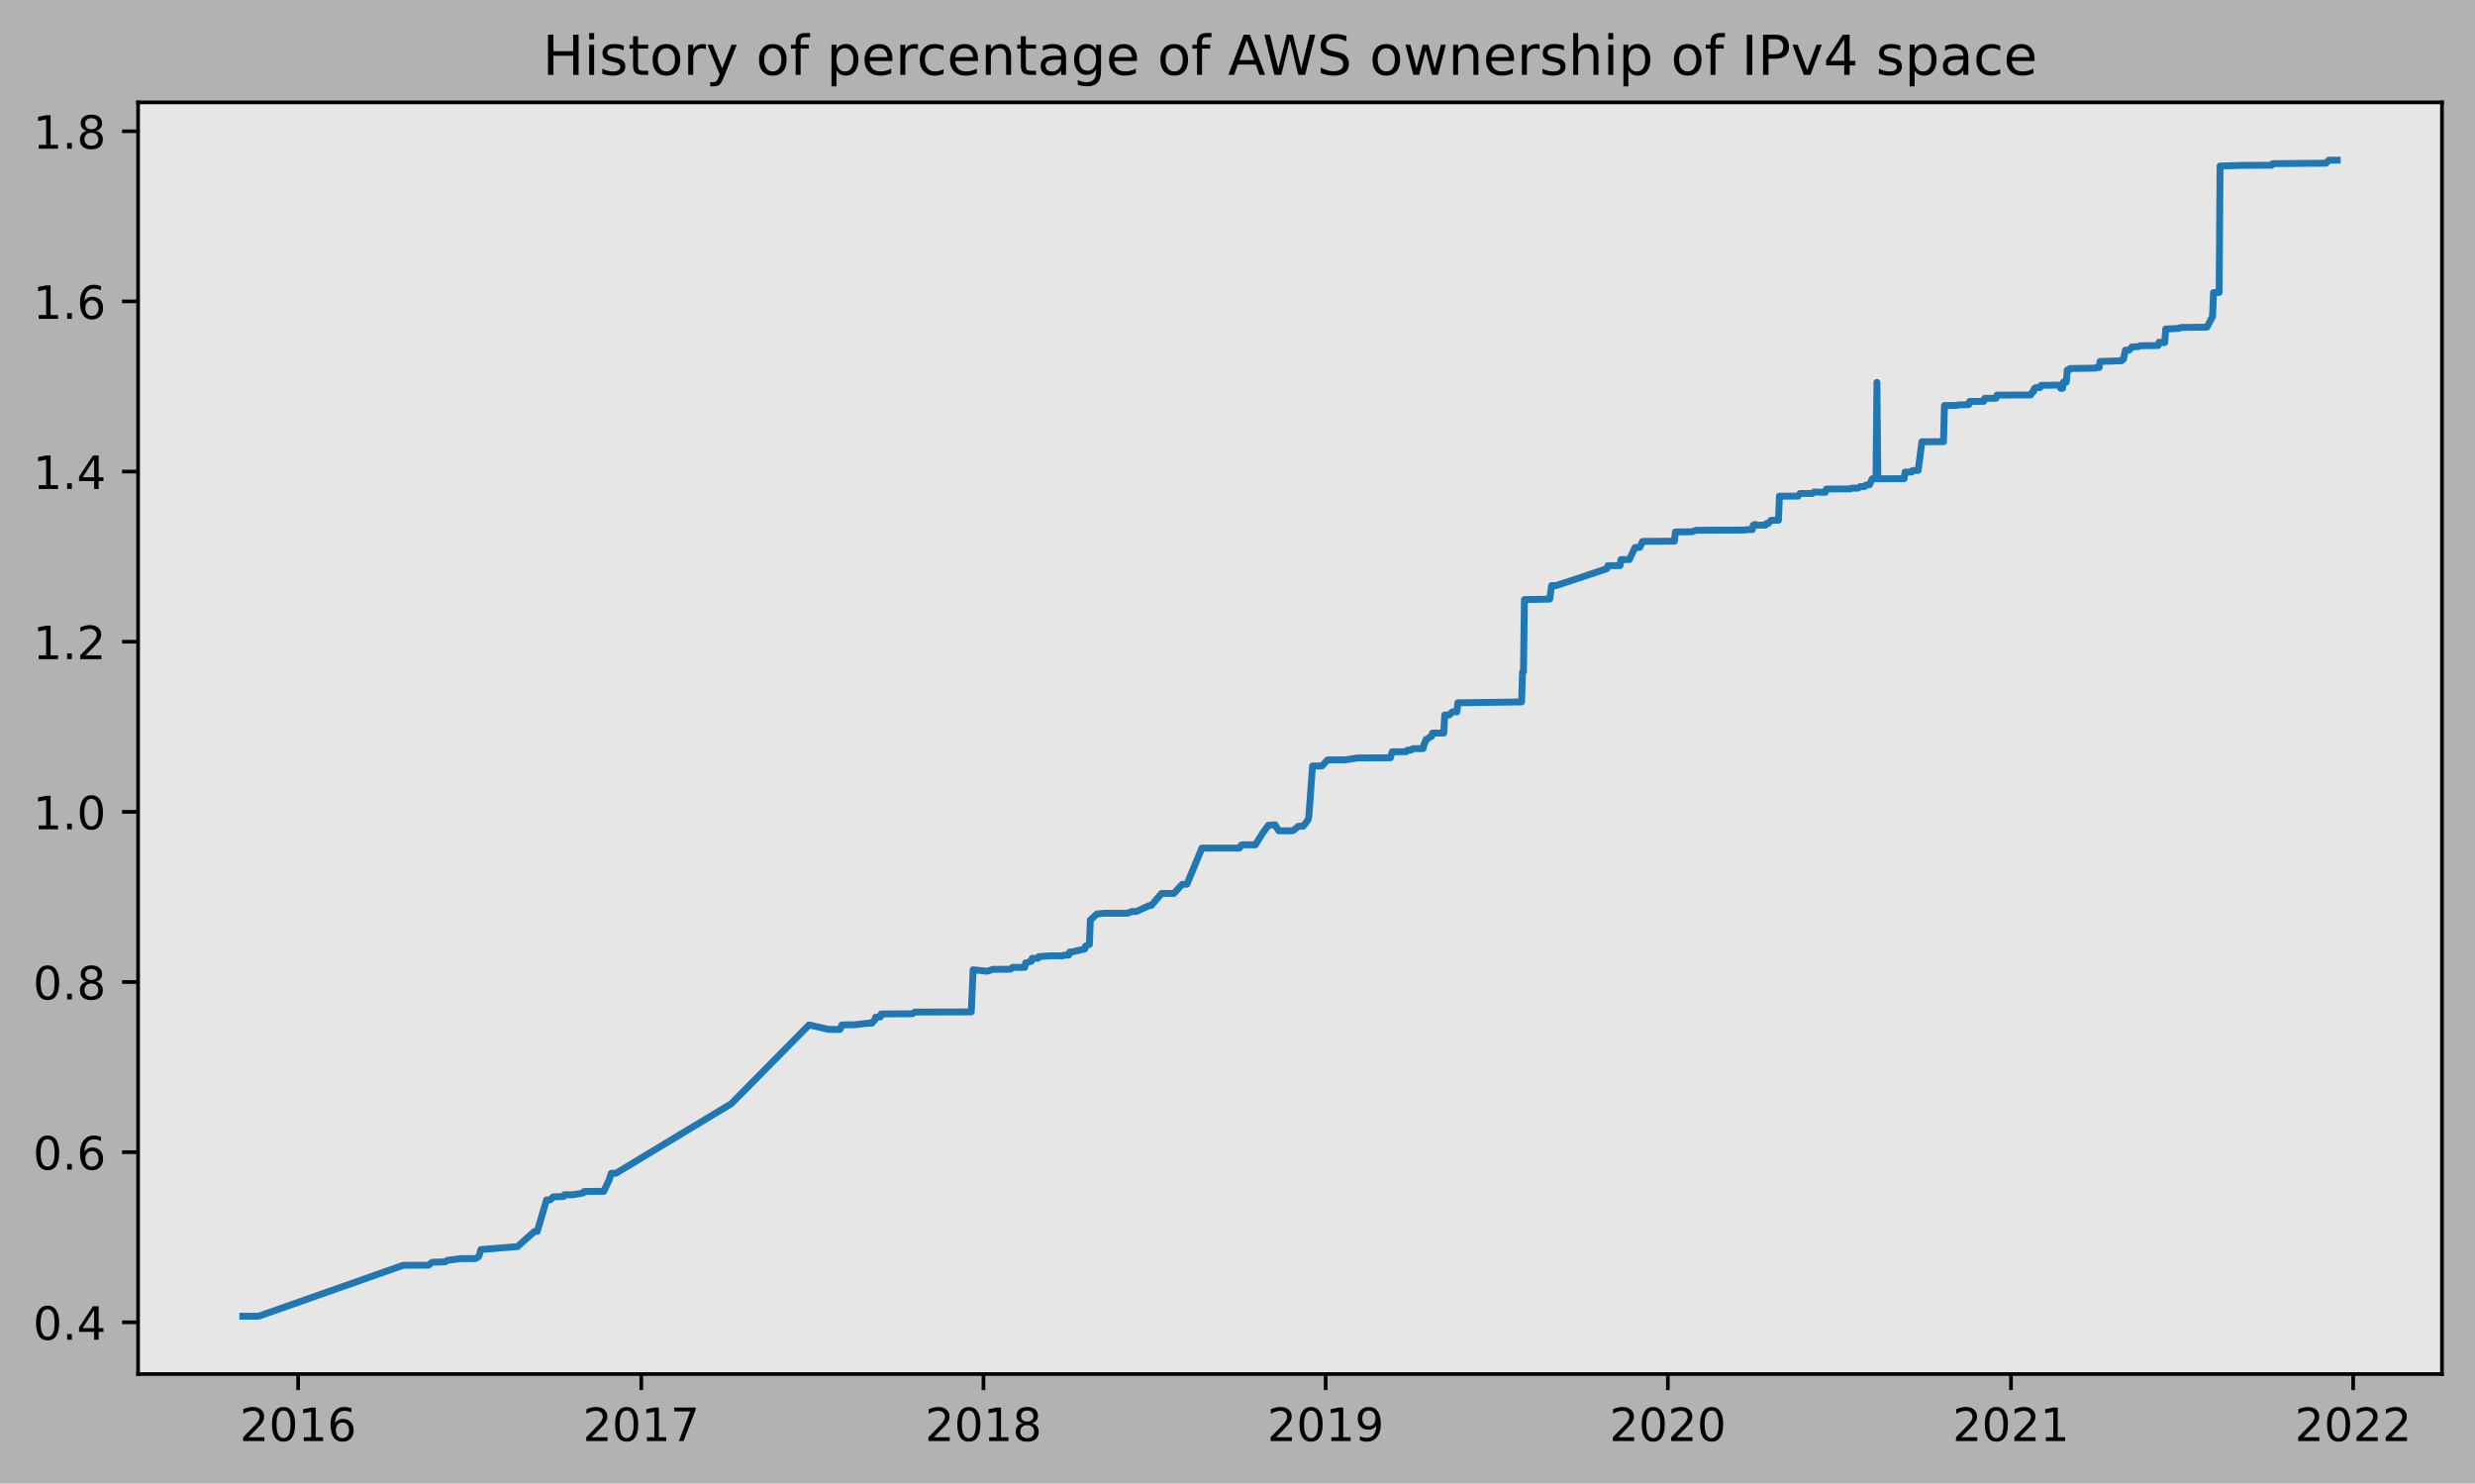
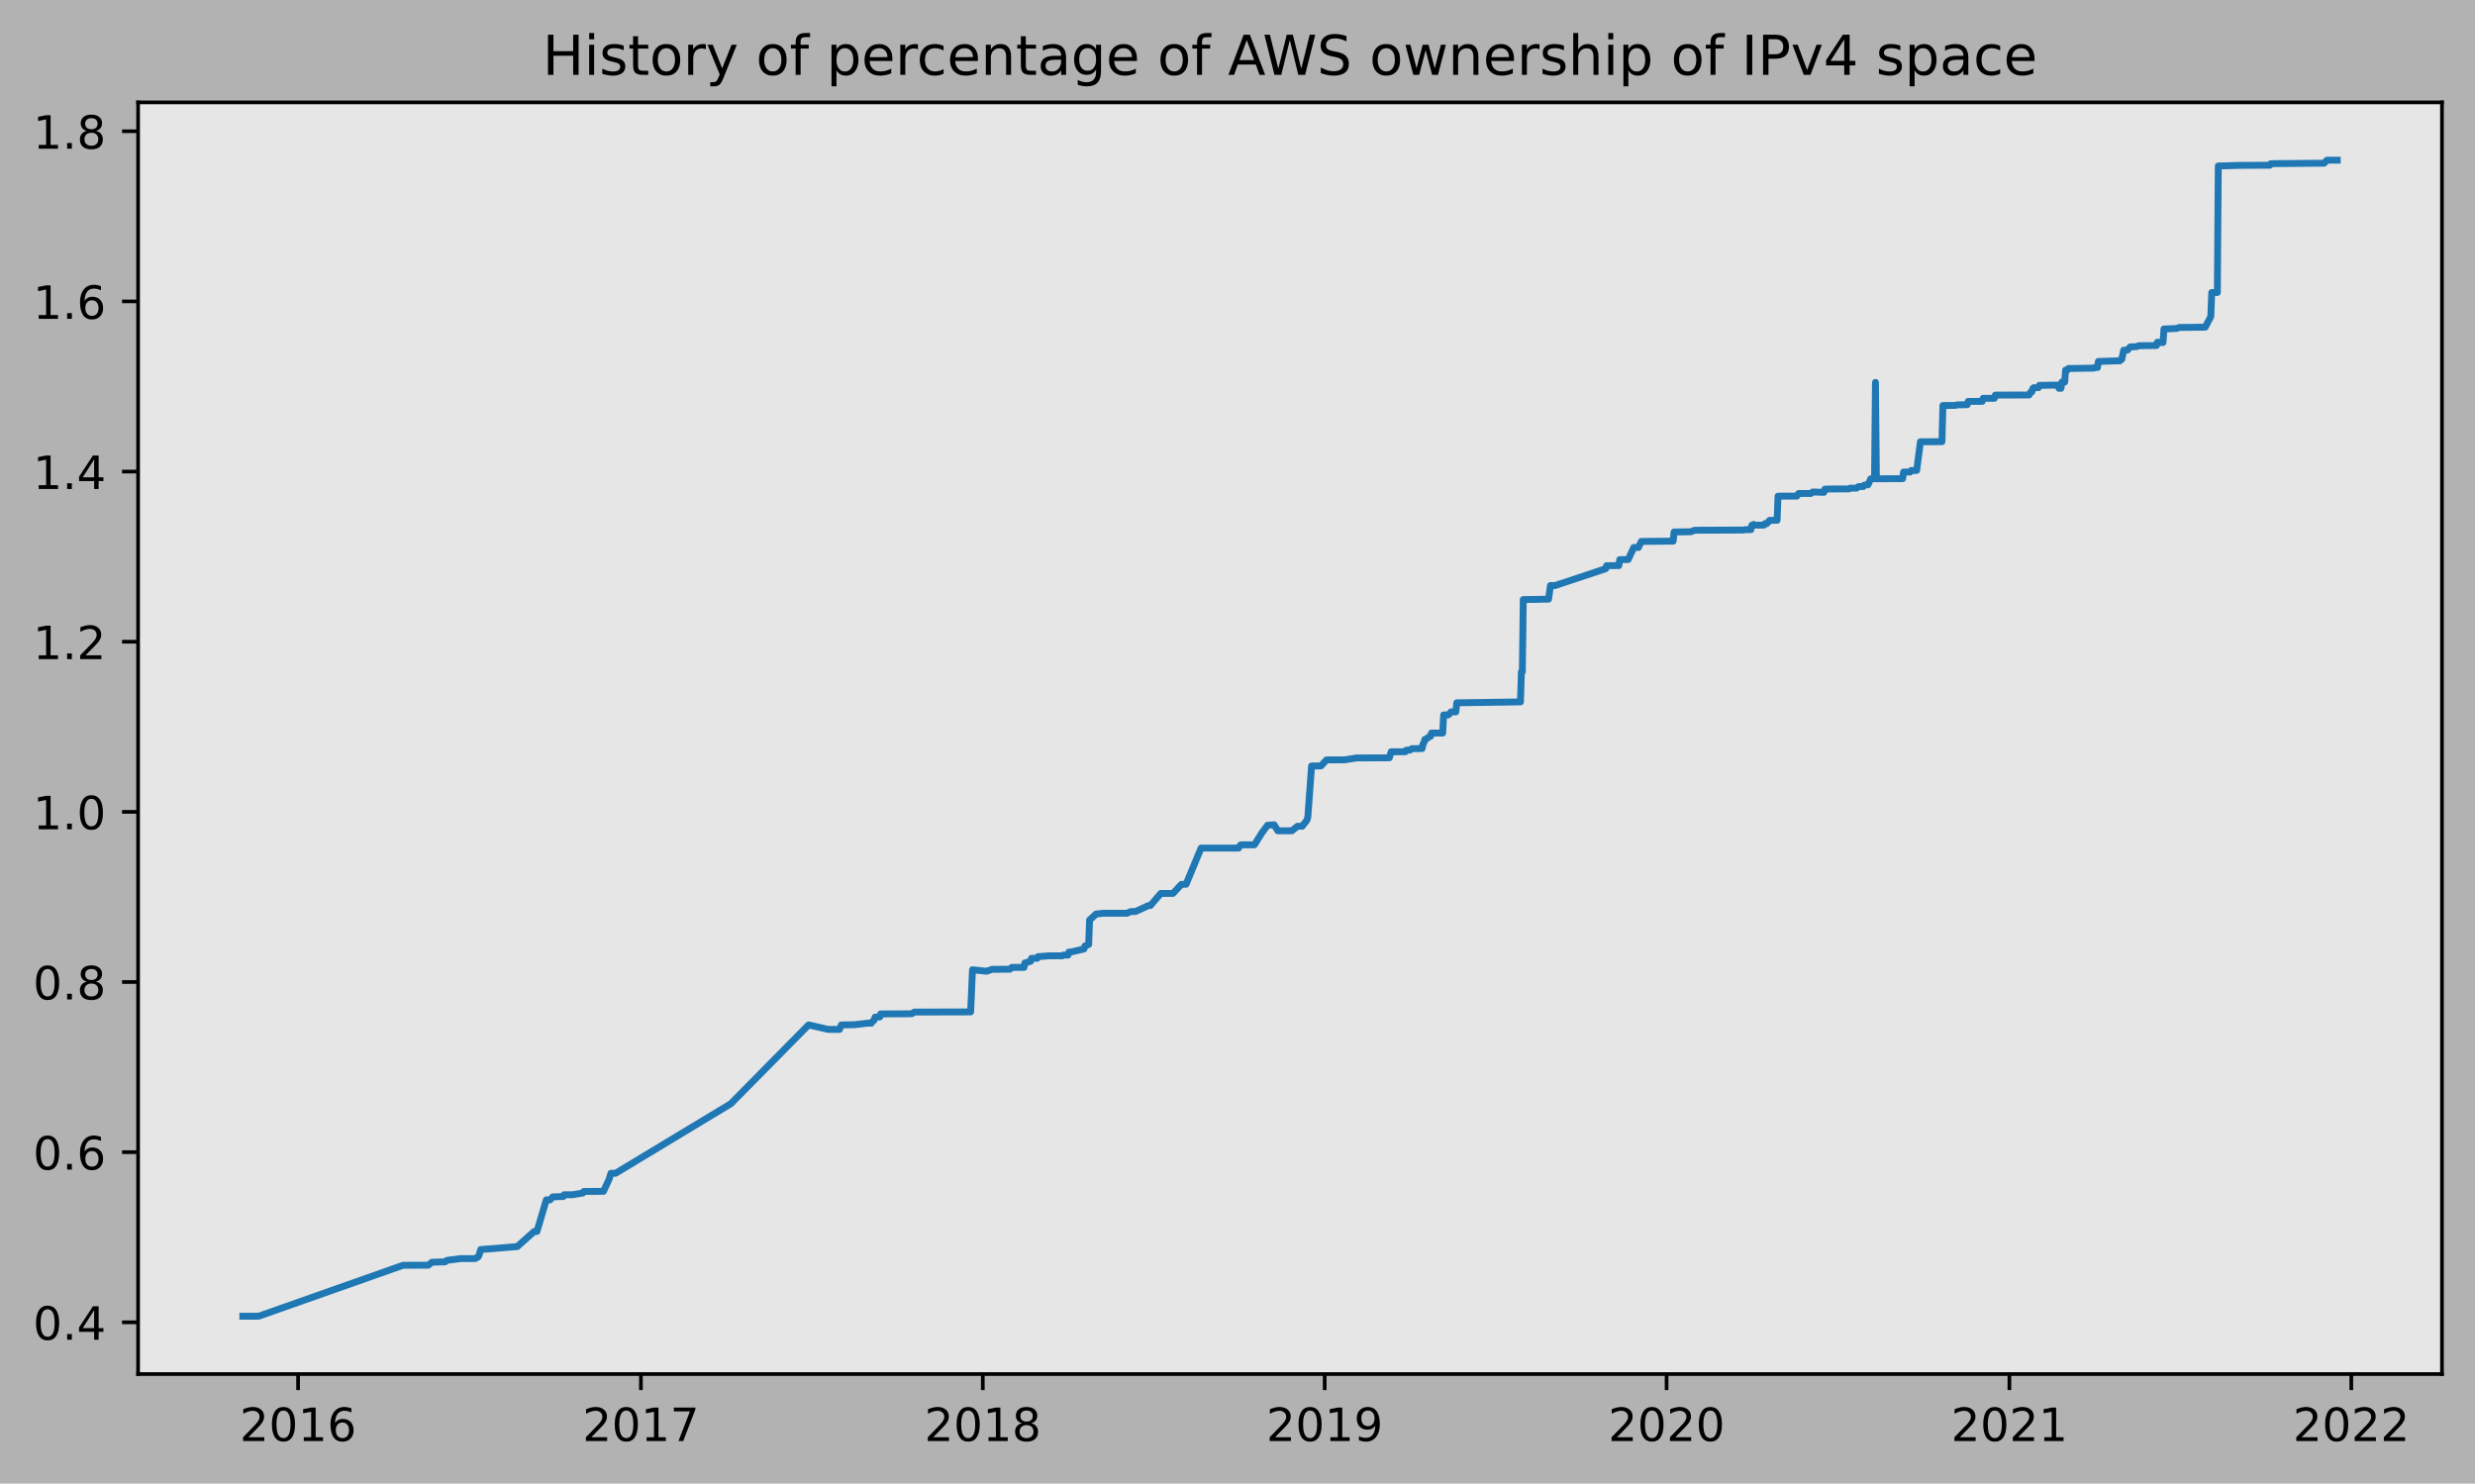
<svg xmlns="http://www.w3.org/2000/svg" xmlns:xlink="http://www.w3.org/1999/xlink" height="323.396pt" version="1.1" viewBox="0 0 539.503 323.396" width="539.503pt">
  <defs>
    <style type="text/css">
*{stroke-linecap:butt;stroke-linejoin:round;}
  </style>
  </defs>
  <g id="figure_1">
    <g id="patch_1">
      <path d="M 0 323.396  L 539.503 323.396  L 539.503 0  L 0 0  z " style="fill:#b2b2b2;" />
    </g>
    <g id="axes_1">
      <g id="patch_2">
        <path d="M 30.103 299.518  L 532.303 299.518  L 532.303 22.318  L 30.103 22.318  z " style="fill:#e6e6e6;" />
      </g>
      <g id="matplotlib.axis_1">
        <g id="xtick_1">
          <g id="line2d_1">
            <defs>
-               <path d="M 0 0  L 0 3.5  " id="ma84324fe95" style="stroke:#000000;stroke-width:0.8;" />
-             </defs>
-             <g>
-               <use style="stroke:#000000;stroke-width:0.8;" x="64.988" xlink:href="#ma84324fe95" y="299.518" />
+               <path d="M 0 0  L 0 3.5  " id="m1adcd2f557" style="stroke:#000000;stroke-width:0.8;" />
+             </defs>
+             <g>
+               <use style="stroke:#000000;stroke-width:0.8;" x="64.977" xlink:href="#m1adcd2f557" y="299.518" />
            </g>
          </g>
          <g id="text_1">
            <defs>
              <path d="M 19.188 8.297  L 53.609 8.297  L 53.609 0  L 7.328 0  L 7.328 8.297  Q 12.938 14.109 22.625 23.891  Q 32.328 33.688 34.812 36.531  Q 39.547 41.844 41.422 45.531  Q 43.312 49.219 43.312 52.781  Q 43.312 58.594 39.234 62.25  Q 35.156 65.922 28.609 65.922  Q 23.969 65.922 18.812 64.312  Q 13.672 62.703 7.812 59.422  L 7.812 69.391  Q 13.766 71.781 18.938 73  Q 24.125 74.219 28.422 74.219  Q 39.75 74.219 46.484 68.547  Q 53.219 62.891 53.219 53.422  Q 53.219 48.922 51.531 44.891  Q 49.859 40.875 45.406 35.406  Q 44.188 33.984 37.641 27.219  Q 31.109 20.453 19.188 8.297  z " id="DejaVuSans-50" />
              <path d="M 31.781 66.406  Q 24.172 66.406 20.328 58.906  Q 16.5 51.422 16.5 36.375  Q 16.5 21.391 20.328 13.891  Q 24.172 6.391 31.781 6.391  Q 39.453 6.391 43.281 13.891  Q 47.125 21.391 47.125 36.375  Q 47.125 51.422 43.281 58.906  Q 39.453 66.406 31.781 66.406  z M 31.781 74.219  Q 44.047 74.219 50.516 64.516  Q 56.984 54.828 56.984 36.375  Q 56.984 17.969 50.516 8.266  Q 44.047 -1.422 31.781 -1.422  Q 19.531 -1.422 13.062 8.266  Q 6.594 17.969 6.594 36.375  Q 6.594 54.828 13.062 64.516  Q 19.531 74.219 31.781 74.219  z " id="DejaVuSans-48" />
              <path d="M 12.406 8.297  L 28.516 8.297  L 28.516 63.922  L 10.984 60.406  L 10.984 69.391  L 28.422 72.906  L 38.281 72.906  L 38.281 8.297  L 54.391 8.297  L 54.391 0  L 12.406 0  z " id="DejaVuSans-49" />
              <path d="M 33.016 40.375  Q 26.375 40.375 22.484 35.828  Q 18.609 31.297 18.609 23.391  Q 18.609 15.531 22.484 10.953  Q 26.375 6.391 33.016 6.391  Q 39.656 6.391 43.531 10.953  Q 47.406 15.531 47.406 23.391  Q 47.406 31.297 43.531 35.828  Q 39.656 40.375 33.016 40.375  z M 52.594 71.297  L 52.594 62.312  Q 48.875 64.062 45.094 64.984  Q 41.312 65.922 37.594 65.922  Q 27.828 65.922 22.672 59.328  Q 17.531 52.734 16.797 39.406  Q 19.672 43.656 24.016 45.922  Q 28.375 48.188 33.594 48.188  Q 44.578 48.188 50.953 41.516  Q 57.328 34.859 57.328 23.391  Q 57.328 12.156 50.688 5.359  Q 44.047 -1.422 33.016 -1.422  Q 20.359 -1.422 13.672 8.266  Q 6.984 17.969 6.984 36.375  Q 6.984 53.656 15.188 63.938  Q 23.391 74.219 37.203 74.219  Q 40.922 74.219 44.703 73.484  Q 48.484 72.75 52.594 71.297  z " id="DejaVuSans-54" />
            </defs>
-             <g transform="translate(52.26277 314.1166)scale(0.1 -0.1)">
+             <g transform="translate(52.25199 314.1166)scale(0.1 -0.1)">
              <use xlink:href="#DejaVuSans-50" />
              <use x="63.623" xlink:href="#DejaVuSans-48" />
              <use x="127.246" xlink:href="#DejaVuSans-49" />
              <use x="190.869" xlink:href="#DejaVuSans-54" />
            </g>
          </g>
        </g>
        <g id="xtick_2">
          <g id="line2d_2">
            <g>
-               <use style="stroke:#000000;stroke-width:0.8;" x="139.784" xlink:href="#ma84324fe95" y="299.518" />
+               <use style="stroke:#000000;stroke-width:0.8;" x="139.707" xlink:href="#m1adcd2f557" y="299.518" />
            </g>
          </g>
          <g id="text_2">
            <defs>
              <path d="M 8.203 72.906  L 55.078 72.906  L 55.078 68.703  L 28.609 0  L 18.312 0  L 43.219 64.594  L 8.203 64.594  z " id="DejaVuSans-55" />
            </defs>
-             <g transform="translate(127.0594 314.1166)scale(0.1 -0.1)">
+             <g transform="translate(126.9817 314.1166)scale(0.1 -0.1)">
              <use xlink:href="#DejaVuSans-50" />
              <use x="63.623" xlink:href="#DejaVuSans-48" />
              <use x="127.246" xlink:href="#DejaVuSans-49" />
              <use x="190.869" xlink:href="#DejaVuSans-55" />
            </g>
          </g>
        </g>
        <g id="xtick_3">
          <g id="line2d_3">
            <g>
-               <use style="stroke:#000000;stroke-width:0.8;" x="214.377" xlink:href="#ma84324fe95" y="299.518" />
+               <use style="stroke:#000000;stroke-width:0.8;" x="214.232" xlink:href="#m1adcd2f557" y="299.518" />
            </g>
          </g>
          <g id="text_3">
            <defs>
              <path d="M 31.781 34.625  Q 24.75 34.625 20.719 30.859  Q 16.703 27.094 16.703 20.516  Q 16.703 13.922 20.719 10.156  Q 24.75 6.391 31.781 6.391  Q 38.812 6.391 42.859 10.172  Q 46.922 13.969 46.922 20.516  Q 46.922 27.094 42.891 30.859  Q 38.875 34.625 31.781 34.625  z M 21.922 38.812  Q 15.578 40.375 12.031 44.719  Q 8.5 49.078 8.5 55.328  Q 8.5 64.062 14.719 69.141  Q 20.953 74.219 31.781 74.219  Q 42.672 74.219 48.875 69.141  Q 55.078 64.062 55.078 55.328  Q 55.078 49.078 51.531 44.719  Q 48 40.375 41.703 38.812  Q 48.828 37.156 52.797 32.312  Q 56.781 27.484 56.781 20.516  Q 56.781 9.906 50.312 4.234  Q 43.844 -1.422 31.781 -1.422  Q 19.734 -1.422 13.25 4.234  Q 6.781 9.906 6.781 20.516  Q 6.781 27.484 10.781 32.312  Q 14.797 37.156 21.922 38.812  z M 18.312 54.391  Q 18.312 48.734 21.844 45.562  Q 25.391 42.391 31.781 42.391  Q 38.141 42.391 41.719 45.562  Q 45.312 48.734 45.312 54.391  Q 45.312 60.062 41.719 63.234  Q 38.141 66.406 31.781 66.406  Q 25.391 66.406 21.844 63.234  Q 18.312 60.062 18.312 54.391  z " id="DejaVuSans-56" />
            </defs>
-             <g transform="translate(201.6516 314.1166)scale(0.1 -0.1)">
+             <g transform="translate(201.5072 314.1166)scale(0.1 -0.1)">
              <use xlink:href="#DejaVuSans-50" />
              <use x="63.623" xlink:href="#DejaVuSans-48" />
              <use x="127.246" xlink:href="#DejaVuSans-49" />
              <use x="190.869" xlink:href="#DejaVuSans-56" />
            </g>
          </g>
        </g>
        <g id="xtick_4">
          <g id="line2d_4">
            <g>
-               <use style="stroke:#000000;stroke-width:0.8;" x="288.969" xlink:href="#ma84324fe95" y="299.518" />
+               <use style="stroke:#000000;stroke-width:0.8;" x="288.758" xlink:href="#m1adcd2f557" y="299.518" />
            </g>
          </g>
          <g id="text_4">
            <defs>
              <path d="M 10.984 1.516  L 10.984 10.5  Q 14.703 8.734 18.5 7.812  Q 22.312 6.891 25.984 6.891  Q 35.75 6.891 40.891 13.453  Q 46.047 20.016 46.781 33.406  Q 43.953 29.203 39.594 26.953  Q 35.25 24.703 29.984 24.703  Q 19.047 24.703 12.672 31.312  Q 6.297 37.938 6.297 49.422  Q 6.297 60.641 12.938 67.422  Q 19.578 74.219 30.609 74.219  Q 43.266 74.219 49.922 64.516  Q 56.594 54.828 56.594 36.375  Q 56.594 19.141 48.406 8.859  Q 40.234 -1.422 26.422 -1.422  Q 22.703 -1.422 18.891 -0.688  Q 15.094 0.047 10.984 1.516  z M 30.609 32.422  Q 37.25 32.422 41.125 36.953  Q 45.016 41.5 45.016 49.422  Q 45.016 57.281 41.125 61.844  Q 37.25 66.406 30.609 66.406  Q 23.969 66.406 20.094 61.844  Q 16.219 57.281 16.219 49.422  Q 16.219 41.5 20.094 36.953  Q 23.969 32.422 30.609 32.422  z " id="DejaVuSans-57" />
            </defs>
-             <g transform="translate(276.2439 314.1166)scale(0.1 -0.1)">
+             <g transform="translate(276.0328 314.1166)scale(0.1 -0.1)">
              <use xlink:href="#DejaVuSans-50" />
              <use x="63.623" xlink:href="#DejaVuSans-48" />
              <use x="127.246" xlink:href="#DejaVuSans-49" />
              <use x="190.869" xlink:href="#DejaVuSans-57" />
            </g>
          </g>
        </g>
        <g id="xtick_5">
          <g id="line2d_5">
            <g>
-               <use style="stroke:#000000;stroke-width:0.8;" x="363.561" xlink:href="#ma84324fe95" y="299.518" />
+               <use style="stroke:#000000;stroke-width:0.8;" x="363.283" xlink:href="#m1adcd2f557" y="299.518" />
            </g>
          </g>
          <g id="text_5">
-             <g transform="translate(350.8361 314.1166)scale(0.1 -0.1)">
+             <g transform="translate(350.5583 314.1166)scale(0.1 -0.1)">
              <use xlink:href="#DejaVuSans-50" />
              <use x="63.623" xlink:href="#DejaVuSans-48" />
              <use x="127.246" xlink:href="#DejaVuSans-50" />
              <use x="190.869" xlink:href="#DejaVuSans-48" />
            </g>
          </g>
        </g>
        <g id="xtick_6">
          <g id="line2d_6">
            <g>
-               <use style="stroke:#000000;stroke-width:0.8;" x="438.358" xlink:href="#ma84324fe95" y="299.518" />
+               <use style="stroke:#000000;stroke-width:0.8;" x="438.013" xlink:href="#m1adcd2f557" y="299.518" />
            </g>
          </g>
          <g id="text_6">
-             <g transform="translate(425.6328 314.1166)scale(0.1 -0.1)">
+             <g transform="translate(425.288 314.1166)scale(0.1 -0.1)">
              <use xlink:href="#DejaVuSans-50" />
              <use x="63.623" xlink:href="#DejaVuSans-48" />
              <use x="127.246" xlink:href="#DejaVuSans-50" />
              <use x="190.869" xlink:href="#DejaVuSans-49" />
            </g>
          </g>
        </g>
        <g id="xtick_7">
          <g id="line2d_7">
            <g>
-               <use style="stroke:#000000;stroke-width:0.8;" x="512.95" xlink:href="#ma84324fe95" y="299.518" />
+               <use style="stroke:#000000;stroke-width:0.8;" x="512.539" xlink:href="#m1adcd2f557" y="299.518" />
            </g>
          </g>
          <g id="text_7">
-             <g transform="translate(500.225 314.1166)scale(0.1 -0.1)">
+             <g transform="translate(499.8135 314.1166)scale(0.1 -0.1)">
              <use xlink:href="#DejaVuSans-50" />
              <use x="63.623" xlink:href="#DejaVuSans-48" />
              <use x="127.246" xlink:href="#DejaVuSans-50" />
              <use x="190.869" xlink:href="#DejaVuSans-50" />
            </g>
          </g>
        </g>
      </g>
      <g id="matplotlib.axis_2">
        <g id="ytick_1">
          <g id="line2d_8">
            <defs>
-               <path d="M 0 0  L -3.5 0  " id="ma6ad21c667" style="stroke:#000000;stroke-width:0.8;" />
-             </defs>
-             <g>
-               <use style="stroke:#000000;stroke-width:0.8;" x="30.103" xlink:href="#ma6ad21c667" y="288.238" />
+               <path d="M 0 0  L -3.5 0  " id="m2c73a8b834" style="stroke:#000000;stroke-width:0.8;" />
+             </defs>
+             <g>
+               <use style="stroke:#000000;stroke-width:0.8;" x="30.103" xlink:href="#m2c73a8b834" y="288.238" />
            </g>
          </g>
          <g id="text_8">
            <defs>
              <path d="M 10.688 12.406  L 21 12.406  L 21 0  L 10.688 0  z " id="DejaVuSans-46" />
              <path d="M 37.797 64.312  L 12.891 25.391  L 37.797 25.391  z M 35.203 72.906  L 47.609 72.906  L 47.609 25.391  L 58.016 25.391  L 58.016 17.188  L 47.609 17.188  L 47.609 0  L 37.797 0  L 37.797 17.188  L 4.891 17.188  L 4.891 26.703  z " id="DejaVuSans-52" />
            </defs>
            <g transform="translate(7.2 292.0373)scale(0.1 -0.1)">
              <use xlink:href="#DejaVuSans-48" />
              <use x="63.623" xlink:href="#DejaVuSans-46" />
              <use x="95.41" xlink:href="#DejaVuSans-52" />
            </g>
          </g>
        </g>
        <g id="ytick_2">
          <g id="line2d_9">
            <g>
-               <use style="stroke:#000000;stroke-width:0.8;" x="30.103" xlink:href="#ma6ad21c667" y="251.148" />
+               <use style="stroke:#000000;stroke-width:0.8;" x="30.103" xlink:href="#m2c73a8b834" y="251.148" />
            </g>
          </g>
          <g id="text_9">
            <g transform="translate(7.2 254.9474)scale(0.1 -0.1)">
              <use xlink:href="#DejaVuSans-48" />
              <use x="63.623" xlink:href="#DejaVuSans-46" />
              <use x="95.41" xlink:href="#DejaVuSans-54" />
            </g>
          </g>
        </g>
        <g id="ytick_3">
          <g id="line2d_10">
            <g>
-               <use style="stroke:#000000;stroke-width:0.8;" x="30.103" xlink:href="#ma6ad21c667" y="214.058" />
+               <use style="stroke:#000000;stroke-width:0.8;" x="30.103" xlink:href="#m2c73a8b834" y="214.058" />
            </g>
          </g>
          <g id="text_10">
            <g transform="translate(7.2 217.8575)scale(0.1 -0.1)">
              <use xlink:href="#DejaVuSans-48" />
              <use x="63.623" xlink:href="#DejaVuSans-46" />
              <use x="95.41" xlink:href="#DejaVuSans-56" />
            </g>
          </g>
        </g>
        <g id="ytick_4">
          <g id="line2d_11">
            <g>
-               <use style="stroke:#000000;stroke-width:0.8;" x="30.103" xlink:href="#ma6ad21c667" y="176.968" />
+               <use style="stroke:#000000;stroke-width:0.8;" x="30.103" xlink:href="#m2c73a8b834" y="176.968" />
            </g>
          </g>
          <g id="text_11">
            <g transform="translate(7.2 180.7676)scale(0.1 -0.1)">
              <use xlink:href="#DejaVuSans-49" />
              <use x="63.623" xlink:href="#DejaVuSans-46" />
              <use x="95.41" xlink:href="#DejaVuSans-48" />
            </g>
          </g>
        </g>
        <g id="ytick_5">
          <g id="line2d_12">
            <g>
-               <use style="stroke:#000000;stroke-width:0.8;" x="30.103" xlink:href="#ma6ad21c667" y="139.879" />
+               <use style="stroke:#000000;stroke-width:0.8;" x="30.103" xlink:href="#m2c73a8b834" y="139.879" />
            </g>
          </g>
          <g id="text_12">
            <g transform="translate(7.2 143.6777)scale(0.1 -0.1)">
              <use xlink:href="#DejaVuSans-49" />
              <use x="63.623" xlink:href="#DejaVuSans-46" />
              <use x="95.41" xlink:href="#DejaVuSans-50" />
            </g>
          </g>
        </g>
        <g id="ytick_6">
          <g id="line2d_13">
            <g>
-               <use style="stroke:#000000;stroke-width:0.8;" x="30.103" xlink:href="#ma6ad21c667" y="102.789" />
+               <use style="stroke:#000000;stroke-width:0.8;" x="30.103" xlink:href="#m2c73a8b834" y="102.789" />
            </g>
          </g>
          <g id="text_13">
            <g transform="translate(7.2 106.5879)scale(0.1 -0.1)">
              <use xlink:href="#DejaVuSans-49" />
              <use x="63.623" xlink:href="#DejaVuSans-46" />
              <use x="95.41" xlink:href="#DejaVuSans-52" />
            </g>
          </g>
        </g>
        <g id="ytick_7">
          <g id="line2d_14">
            <g>
-               <use style="stroke:#000000;stroke-width:0.8;" x="30.103" xlink:href="#ma6ad21c667" y="65.699" />
+               <use style="stroke:#000000;stroke-width:0.8;" x="30.103" xlink:href="#m2c73a8b834" y="65.699" />
            </g>
          </g>
          <g id="text_14">
            <g transform="translate(7.2 69.49798)scale(0.1 -0.1)">
              <use xlink:href="#DejaVuSans-49" />
              <use x="63.623" xlink:href="#DejaVuSans-46" />
              <use x="95.41" xlink:href="#DejaVuSans-54" />
            </g>
          </g>
        </g>
        <g id="ytick_8">
          <g id="line2d_15">
            <g>
-               <use style="stroke:#000000;stroke-width:0.8;" x="30.103" xlink:href="#ma6ad21c667" y="28.609" />
+               <use style="stroke:#000000;stroke-width:0.8;" x="30.103" xlink:href="#m2c73a8b834" y="28.609" />
            </g>
          </g>
          <g id="text_15">
            <g transform="translate(7.2 32.40809)scale(0.1 -0.1)">
              <use xlink:href="#DejaVuSans-49" />
              <use x="63.623" xlink:href="#DejaVuSans-46" />
              <use x="95.41" xlink:href="#DejaVuSans-56" />
            </g>
          </g>
        </g>
      </g>
      <g id="line2d_16">
-         <path clip-path="url(#p7291808436)" d="M 52.93 286.918  L 56.405 286.904  L 87.876 275.811  L 93.394 275.786  L 94.212 275.14  L 97.073 275.058  L 97.481 274.731  L 100.547 274.35  L 103.612 274.353  L 104.225 274.024  L 104.43 273.696  L 104.838 272.378  L 112.809 271.732  L 116.487 268.448  L 117.1 268.445  L 119.144 261.552  L 119.961 261.552  L 120.574 260.895  L 122.822 260.83  L 123.027 260.437  L 124.866 260.437  L 127.114 260.051  L 127.318 259.723  L 127.727 259.708  L 131.61 259.696  L 132.836 257.07  L 133.245 255.757  L 134.267 255.746  L 159.403 240.593  L 176.365 223.413  L 180.657 224.394  L 183.109 224.401  L 183.518 223.417  L 186.379 223.368  L 189.24 223.033  L 190.058 223.033  L 190.262 222.704  L 190.671 222.376  L 190.875 221.719  L 191.897 221.678  L 192.101 221.022  L 198.845 220.98  L 199.458 220.61  L 211.72 220.58  L 212.129 211.388  L 215.194 211.716  L 216.42 211.305  L 220.303 211.269  L 220.712 210.874  L 223.369 210.875  L 223.573 209.89  L 223.777 209.887  L 224.595 209.557  L 224.799 209.556  L 225.003 208.9  L 226.23 208.899  L 226.434 208.523  L 226.638 208.521  L 228.886 208.353  L 231.747 208.352  L 231.952 208.187  L 232.974 208.186  L 233.178 207.53  L 233.587 207.525  L 236.448 206.868  L 236.652 206.211  L 237.47 205.883  L 237.674 200.548  L 239.104 199.235  L 240.739 199.071  L 245.848 199.065  L 246.666 198.695  L 247.688 198.695  L 250.549 197.382  L 250.958 197.378  L 253.205 194.751  L 255.862 194.755  L 257.701 192.78  L 258.723 192.753  L 261.993 184.871  L 270.168 184.867  L 270.576 184.21  L 270.781 184.159  L 273.642 184.155  L 275.277 181.529  L 276.503 179.888  L 277.933 179.789  L 278.751 181.102  L 281.816 181.09  L 283.042 180.106  L 284.064 180.104  L 285.086 178.791  L 285.29 178.13  L 286.108 166.968  L 288.151 166.963  L 289.378 165.645  L 293.261 165.633  L 295.917 165.223  L 303.07 165.19  L 303.479 163.875  L 306.544 163.861  L 306.748 163.532  L 307.566 163.521  L 307.975 163.193  L 310.223 163.175  L 310.427 162.19  L 310.631 161.862  L 310.836 161.169  L 311.04 161.168  L 311.857 160.511  L 312.062 160.511  L 312.266 159.8  L 314.719 159.796  L 314.923 155.841  L 315.945 155.835  L 316.558 155.177  L 317.58 155.171  L 317.784 153.199  L 331.681 153.002  L 331.885 146.451  L 332.089 146.451  L 332.294 130.694  L 334.746 130.664  L 337.811 130.597  L 338.22 127.643  L 339.242 127.636  L 350.278 123.964  L 350.482 123.307  L 353.139 123.297  L 353.343 121.984  L 355.182 121.966  L 356.408 119.34  L 357.43 119.339  L 358.043 118.025  L 363.766 117.967  L 364.992 117.962  L 365.196 115.963  L 368.875 115.906  L 369.692 115.583  L 380.319 115.539  L 380.728 115.457  L 381.954 115.452  L 382.158 114.488  L 382.362 114.488  L 382.567 114.316  L 382.771 114.477  L 384.815 114.464  L 385.019 114.137  L 385.428 114.136  L 386.041 113.426  L 387.676 113.41  L 387.88 108.155  L 391.968 108.146  L 392.376 107.571  L 395.033 107.569  L 395.442 107.24  L 397.894 107.318  L 398.098 106.625  L 398.916 106.591  L 403.412 106.569  L 403.616 106.405  L 405.047 106.399  L 405.455 106.061  L 406.477 106.058  L 406.682 105.76  L 407.09 105.678  L 407.499 105.678  L 408.112 104.365  L 408.93 104.365  L 409.134 83.354  L 409.338 104.363  L 415.06 104.339  L 415.265 102.895  L 416.695 102.894  L 416.9 102.565  L 418.126 102.547  L 418.943 96.299  L 423.644 96.276  L 423.848 88.397  L 426.505 88.375  L 426.913 88.258  L 429.161 88.21  L 429.366 87.502  L 432.431 87.489  L 432.636 86.822  L 435.088 86.818  L 435.292 86.128  L 442.649 86.097  L 443.058 85.395  L 443.262 85.395  L 443.467 84.68  L 443.671 84.514  L 444.693 84.495  L 444.897 84.002  L 448.985 83.947  L 449.189 84.654  L 449.598 84.652  L 449.802 83.29  L 450.415 83.29  L 450.62 80.664  L 451.028 80.661  L 451.233 80.329  L 456.75 80.248  L 456.955 80.117  L 457.568 80.116  L 457.772 78.792  L 462.473 78.647  L 462.677 78.317  L 462.881 78.316  L 463.29 76.336  L 464.107 76.326  L 464.721 75.618  L 466.151 75.555  L 466.56 75.359  L 470.443 75.316  L 470.647 74.593  L 471.26 74.673  L 471.873 74.667  L 472.078 71.712  L 472.691 71.694  L 474.939 71.589  L 475.347 71.383  L 481.069 71.318  L 482.296 69.015  L 482.5 63.762  L 483.726 63.761  L 483.931 36.185  L 487.609 36.079  L 488.427 36.051  L 493.74 36.021  L 495.17 36.018  L 495.375 35.69  L 496.397 35.663  L 506.206 35.582  L 507.024 35.578  L 507.637 34.921  L 509.476 34.918  L 509.476 34.918  " style="fill:none;stroke:#1f77b4;stroke-linecap:square;stroke-width:1.5;" />
+         <path clip-path="url(#pfec0536b7e)" d="M 52.93 286.918  L 56.401 286.904  L 87.845 275.811  L 93.358 275.786  L 94.175 275.14  L 97.033 275.058  L 97.442 274.731  L 100.504 274.35  L 103.567 274.353  L 104.179 274.024  L 104.384 273.696  L 104.792 272.378  L 112.755 271.732  L 116.43 268.448  L 117.043 268.445  L 119.085 261.552  L 119.901 261.552  L 120.514 260.895  L 122.76 260.83  L 122.964 260.437  L 124.802 260.437  L 127.048 260.051  L 127.252 259.723  L 127.66 259.708  L 131.54 259.696  L 132.765 257.07  L 133.173 255.757  L 134.194 255.746  L 159.308 240.593  L 176.255 223.413  L 180.543 224.394  L 182.993 224.401  L 183.401 223.417  L 186.26 223.368  L 189.118 223.033  L 189.935 223.033  L 190.139 222.704  L 190.547 222.376  L 190.752 221.719  L 191.772 221.678  L 191.977 221.022  L 198.715 220.98  L 199.327 220.61  L 211.578 220.58  L 211.986 211.388  L 215.049 211.716  L 216.274 211.305  L 220.153 211.269  L 220.562 210.874  L 223.216 210.875  L 223.42 209.89  L 223.624 209.887  L 224.441 209.557  L 224.645 209.556  L 224.85 208.9  L 226.075 208.899  L 226.279 208.523  L 226.483 208.521  L 228.729 208.353  L 231.587 208.352  L 231.792 208.187  L 232.813 208.186  L 233.017 207.53  L 233.425 207.525  L 236.284 206.868  L 236.488 206.211  L 237.305 205.883  L 237.509 200.548  L 238.938 199.235  L 240.571 199.071  L 245.676 199.065  L 246.493 198.695  L 247.514 198.695  L 250.372 197.382  L 250.78 197.378  L 253.026 194.751  L 255.681 194.755  L 257.518 192.78  L 258.539 192.753  L 261.806 184.871  L 269.973 184.867  L 270.382 184.21  L 270.586 184.159  L 273.444 184.155  L 275.078 181.529  L 276.303 179.888  L 277.732 179.789  L 278.549 181.102  L 281.611 181.09  L 282.837 180.106  L 283.857 180.104  L 284.878 178.791  L 285.083 178.13  L 285.899 166.968  L 287.941 166.963  L 289.166 165.645  L 293.046 165.633  L 295.7 165.223  L 302.846 165.19  L 303.255 163.875  L 306.317 163.861  L 306.521 163.532  L 307.338 163.521  L 307.746 163.193  L 309.992 163.175  L 310.197 162.19  L 310.401 161.862  L 310.605 161.169  L 310.809 161.168  L 311.626 160.511  L 311.83 160.511  L 312.034 159.8  L 314.484 159.796  L 314.689 155.841  L 315.709 155.835  L 316.322 155.177  L 317.343 155.171  L 317.547 153.199  L 331.431 153.002  L 331.635 146.451  L 331.84 146.451  L 332.044 130.694  L 334.494 130.664  L 337.557 130.597  L 337.965 127.643  L 338.986 127.636  L 350.012 123.964  L 350.216 123.307  L 352.87 123.297  L 353.074 121.984  L 354.912 121.966  L 356.137 119.34  L 357.158 119.339  L 357.77 118.025  L 363.487 117.967  L 364.713 117.962  L 364.917 115.963  L 368.592 115.906  L 369.409 115.583  L 380.026 115.539  L 380.434 115.457  L 381.659 115.452  L 381.864 114.488  L 382.068 114.488  L 382.272 114.316  L 382.476 114.477  L 384.518 114.464  L 384.722 114.137  L 385.131 114.136  L 385.743 113.426  L 387.376 113.41  L 387.581 108.155  L 391.664 108.146  L 392.073 107.571  L 394.727 107.569  L 395.135 107.24  L 397.585 107.318  L 397.79 106.625  L 398.606 106.591  L 403.098 106.569  L 403.302 106.405  L 404.732 106.399  L 405.14 106.061  L 406.161 106.058  L 406.365 105.76  L 406.774 105.678  L 407.182 105.678  L 407.794 104.365  L 408.611 104.365  L 408.815 83.354  L 409.02 104.363  L 414.737 104.339  L 414.941 102.895  L 416.37 102.894  L 416.574 102.565  L 417.799 102.547  L 418.616 96.299  L 423.312 96.276  L 423.516 88.397  L 426.171 88.375  L 426.579 88.258  L 428.825 88.21  L 429.029 87.502  L 432.092 87.489  L 432.296 86.822  L 434.746 86.818  L 434.95 86.128  L 442.301 86.097  L 442.709 85.395  L 442.913 85.395  L 443.118 84.68  L 443.322 84.514  L 444.343 84.495  L 444.547 84.002  L 448.63 83.947  L 448.835 84.654  L 449.243 84.652  L 449.447 83.29  L 450.06 83.29  L 450.264 80.664  L 450.672 80.661  L 450.876 80.329  L 456.389 80.248  L 456.593 80.117  L 457.206 80.116  L 457.41 78.792  L 462.106 78.647  L 462.31 78.317  L 462.515 78.316  L 462.923 76.336  L 463.74 76.326  L 464.352 75.618  L 465.781 75.555  L 466.19 75.359  L 470.069 75.316  L 470.273 74.593  L 470.886 74.673  L 471.498 74.667  L 471.703 71.712  L 472.315 71.694  L 474.561 71.589  L 474.97 71.383  L 480.687 71.318  L 481.912 69.015  L 482.116 63.762  L 483.341 63.761  L 483.545 36.185  L 487.22 36.079  L 488.037 36.051  L 493.346 36.021  L 494.775 36.018  L 494.979 35.69  L 496 35.663  L 505.801 35.582  L 506.617 35.578  L 507.23 34.921  L 509.476 34.918  L 509.476 34.918  " style="fill:none;stroke:#1f77b4;stroke-linecap:square;stroke-width:1.5;" />
      </g>
      <g id="patch_3">
        <path d="M 30.103 299.518  L 30.103 22.318  " style="fill:none;stroke:#000000;stroke-linecap:square;stroke-linejoin:miter;stroke-width:0.8;" />
      </g>
      <g id="patch_4">
        <path d="M 532.303 299.518  L 532.303 22.318  " style="fill:none;stroke:#000000;stroke-linecap:square;stroke-linejoin:miter;stroke-width:0.8;" />
      </g>
      <g id="patch_5">
        <path d="M 30.103 299.518  L 532.303 299.518  " style="fill:none;stroke:#000000;stroke-linecap:square;stroke-linejoin:miter;stroke-width:0.8;" />
      </g>
      <g id="patch_6">
        <path d="M 30.103 22.318  L 532.303 22.318  " style="fill:none;stroke:#000000;stroke-linecap:square;stroke-linejoin:miter;stroke-width:0.8;" />
      </g>
      <g id="text_16">
        <defs>
          <path d="M 9.812 72.906  L 19.672 72.906  L 19.672 43.016  L 55.516 43.016  L 55.516 72.906  L 65.375 72.906  L 65.375 0  L 55.516 0  L 55.516 34.719  L 19.672 34.719  L 19.672 0  L 9.812 0  z " id="DejaVuSans-72" />
          <path d="M 9.422 54.688  L 18.406 54.688  L 18.406 0  L 9.422 0  z M 9.422 75.984  L 18.406 75.984  L 18.406 64.594  L 9.422 64.594  z " id="DejaVuSans-105" />
          <path d="M 44.281 53.078  L 44.281 44.578  Q 40.484 46.531 36.375 47.5  Q 32.281 48.484 27.875 48.484  Q 21.188 48.484 17.844 46.438  Q 14.5 44.391 14.5 40.281  Q 14.5 37.156 16.891 35.375  Q 19.281 33.594 26.516 31.984  L 29.594 31.297  Q 39.156 29.25 43.188 25.516  Q 47.219 21.781 47.219 15.094  Q 47.219 7.469 41.188 3.016  Q 35.156 -1.422 24.609 -1.422  Q 20.219 -1.422 15.453 -0.562  Q 10.688 0.297 5.422 2  L 5.422 11.281  Q 10.406 8.688 15.234 7.391  Q 20.062 6.109 24.812 6.109  Q 31.156 6.109 34.562 8.281  Q 37.984 10.453 37.984 14.406  Q 37.984 18.062 35.516 20.016  Q 33.062 21.969 24.703 23.781  L 21.578 24.516  Q 13.234 26.266 9.516 29.906  Q 5.812 33.547 5.812 39.891  Q 5.812 47.609 11.281 51.797  Q 16.75 56 26.812 56  Q 31.781 56 36.172 55.266  Q 40.578 54.547 44.281 53.078  z " id="DejaVuSans-115" />
          <path d="M 18.312 70.219  L 18.312 54.688  L 36.812 54.688  L 36.812 47.703  L 18.312 47.703  L 18.312 18.016  Q 18.312 11.328 20.141 9.422  Q 21.969 7.516 27.594 7.516  L 36.812 7.516  L 36.812 0  L 27.594 0  Q 17.188 0 13.234 3.875  Q 9.281 7.766 9.281 18.016  L 9.281 47.703  L 2.688 47.703  L 2.688 54.688  L 9.281 54.688  L 9.281 70.219  z " id="DejaVuSans-116" />
          <path d="M 30.609 48.391  Q 23.391 48.391 19.188 42.75  Q 14.984 37.109 14.984 27.297  Q 14.984 17.484 19.156 11.844  Q 23.344 6.203 30.609 6.203  Q 37.797 6.203 41.984 11.859  Q 46.188 17.531 46.188 27.297  Q 46.188 37.016 41.984 42.703  Q 37.797 48.391 30.609 48.391  z M 30.609 56  Q 42.328 56 49.016 48.375  Q 55.719 40.766 55.719 27.297  Q 55.719 13.875 49.016 6.219  Q 42.328 -1.422 30.609 -1.422  Q 18.844 -1.422 12.172 6.219  Q 5.516 13.875 5.516 27.297  Q 5.516 40.766 12.172 48.375  Q 18.844 56 30.609 56  z " id="DejaVuSans-111" />
          <path d="M 41.109 46.297  Q 39.594 47.172 37.812 47.578  Q 36.031 48 33.891 48  Q 26.266 48 22.188 43.047  Q 18.109 38.094 18.109 28.812  L 18.109 0  L 9.078 0  L 9.078 54.688  L 18.109 54.688  L 18.109 46.188  Q 20.953 51.172 25.484 53.578  Q 30.031 56 36.531 56  Q 37.453 56 38.578 55.875  Q 39.703 55.766 41.062 55.516  z " id="DejaVuSans-114" />
          <path d="M 32.172 -5.078  Q 28.375 -14.844 24.75 -17.812  Q 21.141 -20.797 15.094 -20.797  L 7.906 -20.797  L 7.906 -13.281  L 13.188 -13.281  Q 16.891 -13.281 18.938 -11.516  Q 21 -9.766 23.484 -3.219  L 25.094 0.875  L 2.984 54.688  L 12.5 54.688  L 29.594 11.922  L 46.688 54.688  L 56.203 54.688  z " id="DejaVuSans-121" />
          <path id="DejaVuSans-32" />
          <path d="M 37.109 75.984  L 37.109 68.5  L 28.516 68.5  Q 23.688 68.5 21.797 66.547  Q 19.922 64.594 19.922 59.516  L 19.922 54.688  L 34.719 54.688  L 34.719 47.703  L 19.922 47.703  L 19.922 0  L 10.891 0  L 10.891 47.703  L 2.297 47.703  L 2.297 54.688  L 10.891 54.688  L 10.891 58.5  Q 10.891 67.625 15.141 71.797  Q 19.391 75.984 28.609 75.984  z " id="DejaVuSans-102" />
          <path d="M 18.109 8.203  L 18.109 -20.797  L 9.078 -20.797  L 9.078 54.688  L 18.109 54.688  L 18.109 46.391  Q 20.953 51.266 25.266 53.625  Q 29.594 56 35.594 56  Q 45.562 56 51.781 48.094  Q 58.016 40.188 58.016 27.297  Q 58.016 14.406 51.781 6.484  Q 45.562 -1.422 35.594 -1.422  Q 29.594 -1.422 25.266 0.953  Q 20.953 3.328 18.109 8.203  z M 48.688 27.297  Q 48.688 37.203 44.609 42.844  Q 40.531 48.484 33.406 48.484  Q 26.266 48.484 22.188 42.844  Q 18.109 37.203 18.109 27.297  Q 18.109 17.391 22.188 11.75  Q 26.266 6.109 33.406 6.109  Q 40.531 6.109 44.609 11.75  Q 48.688 17.391 48.688 27.297  z " id="DejaVuSans-112" />
          <path d="M 56.203 29.594  L 56.203 25.203  L 14.891 25.203  Q 15.484 15.922 20.484 11.062  Q 25.484 6.203 34.422 6.203  Q 39.594 6.203 44.453 7.469  Q 49.312 8.734 54.109 11.281  L 54.109 2.781  Q 49.266 0.734 44.188 -0.344  Q 39.109 -1.422 33.891 -1.422  Q 20.797 -1.422 13.156 6.188  Q 5.516 13.812 5.516 26.812  Q 5.516 40.234 12.766 48.109  Q 20.016 56 32.328 56  Q 43.359 56 49.781 48.891  Q 56.203 41.797 56.203 29.594  z M 47.219 32.234  Q 47.125 39.594 43.094 43.984  Q 39.062 48.391 32.422 48.391  Q 24.906 48.391 20.391 44.141  Q 15.875 39.891 15.188 32.172  z " id="DejaVuSans-101" />
          <path d="M 48.781 52.594  L 48.781 44.188  Q 44.969 46.297 41.141 47.344  Q 37.312 48.391 33.406 48.391  Q 24.656 48.391 19.812 42.844  Q 14.984 37.312 14.984 27.297  Q 14.984 17.281 19.812 11.734  Q 24.656 6.203 33.406 6.203  Q 37.312 6.203 41.141 7.25  Q 44.969 8.297 48.781 10.406  L 48.781 2.094  Q 45.016 0.344 40.984 -0.531  Q 36.969 -1.422 32.422 -1.422  Q 20.062 -1.422 12.781 6.344  Q 5.516 14.109 5.516 27.297  Q 5.516 40.672 12.859 48.328  Q 20.219 56 33.016 56  Q 37.156 56 41.109 55.141  Q 45.062 54.297 48.781 52.594  z " id="DejaVuSans-99" />
          <path d="M 54.891 33.016  L 54.891 0  L 45.906 0  L 45.906 32.719  Q 45.906 40.484 42.875 44.328  Q 39.844 48.188 33.797 48.188  Q 26.516 48.188 22.312 43.547  Q 18.109 38.922 18.109 30.906  L 18.109 0  L 9.078 0  L 9.078 54.688  L 18.109 54.688  L 18.109 46.188  Q 21.344 51.125 25.703 53.562  Q 30.078 56 35.797 56  Q 45.219 56 50.047 50.172  Q 54.891 44.344 54.891 33.016  z " id="DejaVuSans-110" />
          <path d="M 34.281 27.484  Q 23.391 27.484 19.188 25  Q 14.984 22.516 14.984 16.5  Q 14.984 11.719 18.141 8.906  Q 21.297 6.109 26.703 6.109  Q 34.188 6.109 38.703 11.406  Q 43.219 16.703 43.219 25.484  L 43.219 27.484  z M 52.203 31.203  L 52.203 0  L 43.219 0  L 43.219 8.297  Q 40.141 3.328 35.547 0.953  Q 30.953 -1.422 24.312 -1.422  Q 15.922 -1.422 10.953 3.297  Q 6 8.016 6 15.922  Q 6 25.141 12.172 29.828  Q 18.359 34.516 30.609 34.516  L 43.219 34.516  L 43.219 35.406  Q 43.219 41.609 39.141 45  Q 35.062 48.391 27.688 48.391  Q 23 48.391 18.547 47.266  Q 14.109 46.141 10.016 43.891  L 10.016 52.203  Q 14.938 54.109 19.578 55.047  Q 24.219 56 28.609 56  Q 40.484 56 46.344 49.844  Q 52.203 43.703 52.203 31.203  z " id="DejaVuSans-97" />
          <path d="M 45.406 27.984  Q 45.406 37.75 41.375 43.109  Q 37.359 48.484 30.078 48.484  Q 22.859 48.484 18.828 43.109  Q 14.797 37.75 14.797 27.984  Q 14.797 18.266 18.828 12.891  Q 22.859 7.516 30.078 7.516  Q 37.359 7.516 41.375 12.891  Q 45.406 18.266 45.406 27.984  z M 54.391 6.781  Q 54.391 -7.172 48.188 -13.984  Q 42 -20.797 29.203 -20.797  Q 24.469 -20.797 20.266 -20.094  Q 16.062 -19.391 12.109 -17.922  L 12.109 -9.188  Q 16.062 -11.328 19.922 -12.344  Q 23.781 -13.375 27.781 -13.375  Q 36.625 -13.375 41.016 -8.766  Q 45.406 -4.156 45.406 5.172  L 45.406 9.625  Q 42.625 4.781 38.281 2.391  Q 33.938 0 27.875 0  Q 17.828 0 11.672 7.656  Q 5.516 15.328 5.516 27.984  Q 5.516 40.672 11.672 48.328  Q 17.828 56 27.875 56  Q 33.938 56 38.281 53.609  Q 42.625 51.219 45.406 46.391  L 45.406 54.688  L 54.391 54.688  z " id="DejaVuSans-103" />
          <path d="M 34.188 63.188  L 20.797 26.906  L 47.609 26.906  z M 28.609 72.906  L 39.797 72.906  L 67.578 0  L 57.328 0  L 50.688 18.703  L 17.828 18.703  L 11.188 0  L 0.781 0  z " id="DejaVuSans-65" />
          <path d="M 3.328 72.906  L 13.281 72.906  L 28.609 11.281  L 43.891 72.906  L 54.984 72.906  L 70.312 11.281  L 85.594 72.906  L 95.609 72.906  L 77.297 0  L 64.891 0  L 49.516 63.281  L 33.984 0  L 21.578 0  z " id="DejaVuSans-87" />
          <path d="M 53.516 70.516  L 53.516 60.891  Q 47.906 63.578 42.922 64.891  Q 37.938 66.219 33.297 66.219  Q 25.25 66.219 20.875 63.094  Q 16.5 59.969 16.5 54.203  Q 16.5 49.359 19.406 46.891  Q 22.312 44.438 30.422 42.922  L 36.375 41.703  Q 47.406 39.594 52.656 34.297  Q 57.906 29 57.906 20.125  Q 57.906 9.516 50.797 4.047  Q 43.703 -1.422 29.984 -1.422  Q 24.812 -1.422 18.969 -0.25  Q 13.141 0.922 6.891 3.219  L 6.891 13.375  Q 12.891 10.016 18.656 8.297  Q 24.422 6.594 29.984 6.594  Q 38.422 6.594 43.016 9.906  Q 47.609 13.234 47.609 19.391  Q 47.609 24.75 44.312 27.781  Q 41.016 30.812 33.5 32.328  L 27.484 33.5  Q 16.453 35.688 11.516 40.375  Q 6.594 45.062 6.594 53.422  Q 6.594 63.094 13.406 68.656  Q 20.219 74.219 32.172 74.219  Q 37.312 74.219 42.625 73.281  Q 47.953 72.359 53.516 70.516  z " id="DejaVuSans-83" />
          <path d="M 4.203 54.688  L 13.188 54.688  L 24.422 12.016  L 35.594 54.688  L 46.188 54.688  L 57.422 12.016  L 68.609 54.688  L 77.594 54.688  L 63.281 0  L 52.688 0  L 40.922 44.828  L 29.109 0  L 18.5 0  z " id="DejaVuSans-119" />
          <path d="M 54.891 33.016  L 54.891 0  L 45.906 0  L 45.906 32.719  Q 45.906 40.484 42.875 44.328  Q 39.844 48.188 33.797 48.188  Q 26.516 48.188 22.312 43.547  Q 18.109 38.922 18.109 30.906  L 18.109 0  L 9.078 0  L 9.078 75.984  L 18.109 75.984  L 18.109 46.188  Q 21.344 51.125 25.703 53.562  Q 30.078 56 35.797 56  Q 45.219 56 50.047 50.172  Q 54.891 44.344 54.891 33.016  z " id="DejaVuSans-104" />
          <path d="M 9.812 72.906  L 19.672 72.906  L 19.672 0  L 9.812 0  z " id="DejaVuSans-73" />
          <path d="M 19.672 64.797  L 19.672 37.406  L 32.078 37.406  Q 38.969 37.406 42.719 40.969  Q 46.484 44.531 46.484 51.125  Q 46.484 57.672 42.719 61.234  Q 38.969 64.797 32.078 64.797  z M 9.812 72.906  L 32.078 72.906  Q 44.344 72.906 50.609 67.359  Q 56.891 61.812 56.891 51.125  Q 56.891 40.328 50.609 34.812  Q 44.344 29.297 32.078 29.297  L 19.672 29.297  L 19.672 0  L 9.812 0  z " id="DejaVuSans-80" />
          <path d="M 2.984 54.688  L 12.5 54.688  L 29.594 8.797  L 46.688 54.688  L 56.203 54.688  L 35.688 0  L 23.484 0  z " id="DejaVuSans-118" />
        </defs>
        <g transform="translate(118.2778 16.31812)scale(0.12 -0.12)">
          <use xlink:href="#DejaVuSans-72" />
          <use x="75.195" xlink:href="#DejaVuSans-105" />
          <use x="102.979" xlink:href="#DejaVuSans-115" />
          <use x="155.078" xlink:href="#DejaVuSans-116" />
          <use x="194.287" xlink:href="#DejaVuSans-111" />
          <use x="255.469" xlink:href="#DejaVuSans-114" />
          <use x="296.582" xlink:href="#DejaVuSans-121" />
          <use x="355.762" xlink:href="#DejaVuSans-32" />
          <use x="387.549" xlink:href="#DejaVuSans-111" />
          <use x="448.73" xlink:href="#DejaVuSans-102" />
          <use x="483.936" xlink:href="#DejaVuSans-32" />
          <use x="515.723" xlink:href="#DejaVuSans-112" />
          <use x="579.199" xlink:href="#DejaVuSans-101" />
          <use x="640.723" xlink:href="#DejaVuSans-114" />
          <use x="679.586" xlink:href="#DejaVuSans-99" />
          <use x="734.566" xlink:href="#DejaVuSans-101" />
          <use x="796.09" xlink:href="#DejaVuSans-110" />
          <use x="859.469" xlink:href="#DejaVuSans-116" />
          <use x="898.678" xlink:href="#DejaVuSans-97" />
          <use x="959.957" xlink:href="#DejaVuSans-103" />
          <use x="1023.434" xlink:href="#DejaVuSans-101" />
          <use x="1084.957" xlink:href="#DejaVuSans-32" />
          <use x="1116.744" xlink:href="#DejaVuSans-111" />
          <use x="1177.926" xlink:href="#DejaVuSans-102" />
          <use x="1213.131" xlink:href="#DejaVuSans-32" />
          <use x="1244.918" xlink:href="#DejaVuSans-65" />
          <use x="1307.826" xlink:href="#DejaVuSans-87" />
          <use x="1406.703" xlink:href="#DejaVuSans-83" />
          <use x="1470.18" xlink:href="#DejaVuSans-32" />
          <use x="1501.967" xlink:href="#DejaVuSans-111" />
          <use x="1563.148" xlink:href="#DejaVuSans-119" />
          <use x="1644.936" xlink:href="#DejaVuSans-110" />
          <use x="1708.314" xlink:href="#DejaVuSans-101" />
          <use x="1769.838" xlink:href="#DejaVuSans-114" />
          <use x="1810.951" xlink:href="#DejaVuSans-115" />
          <use x="1863.051" xlink:href="#DejaVuSans-104" />
          <use x="1926.43" xlink:href="#DejaVuSans-105" />
          <use x="1954.213" xlink:href="#DejaVuSans-112" />
          <use x="2017.689" xlink:href="#DejaVuSans-32" />
          <use x="2049.477" xlink:href="#DejaVuSans-111" />
          <use x="2110.658" xlink:href="#DejaVuSans-102" />
          <use x="2145.863" xlink:href="#DejaVuSans-32" />
          <use x="2177.65" xlink:href="#DejaVuSans-73" />
          <use x="2207.143" xlink:href="#DejaVuSans-80" />
          <use x="2267.445" xlink:href="#DejaVuSans-118" />
          <use x="2326.625" xlink:href="#DejaVuSans-52" />
          <use x="2390.248" xlink:href="#DejaVuSans-32" />
          <use x="2422.035" xlink:href="#DejaVuSans-115" />
          <use x="2474.135" xlink:href="#DejaVuSans-112" />
          <use x="2537.611" xlink:href="#DejaVuSans-97" />
          <use x="2598.891" xlink:href="#DejaVuSans-99" />
          <use x="2653.871" xlink:href="#DejaVuSans-101" />
        </g>
      </g>
    </g>
  </g>
  <defs>
-     <clipPath id="p7291808436">
+     <clipPath id="pfec0536b7e">
      <rect height="277.2" width="502.2" x="30.103" y="22.318" />
    </clipPath>
  </defs>
</svg>
